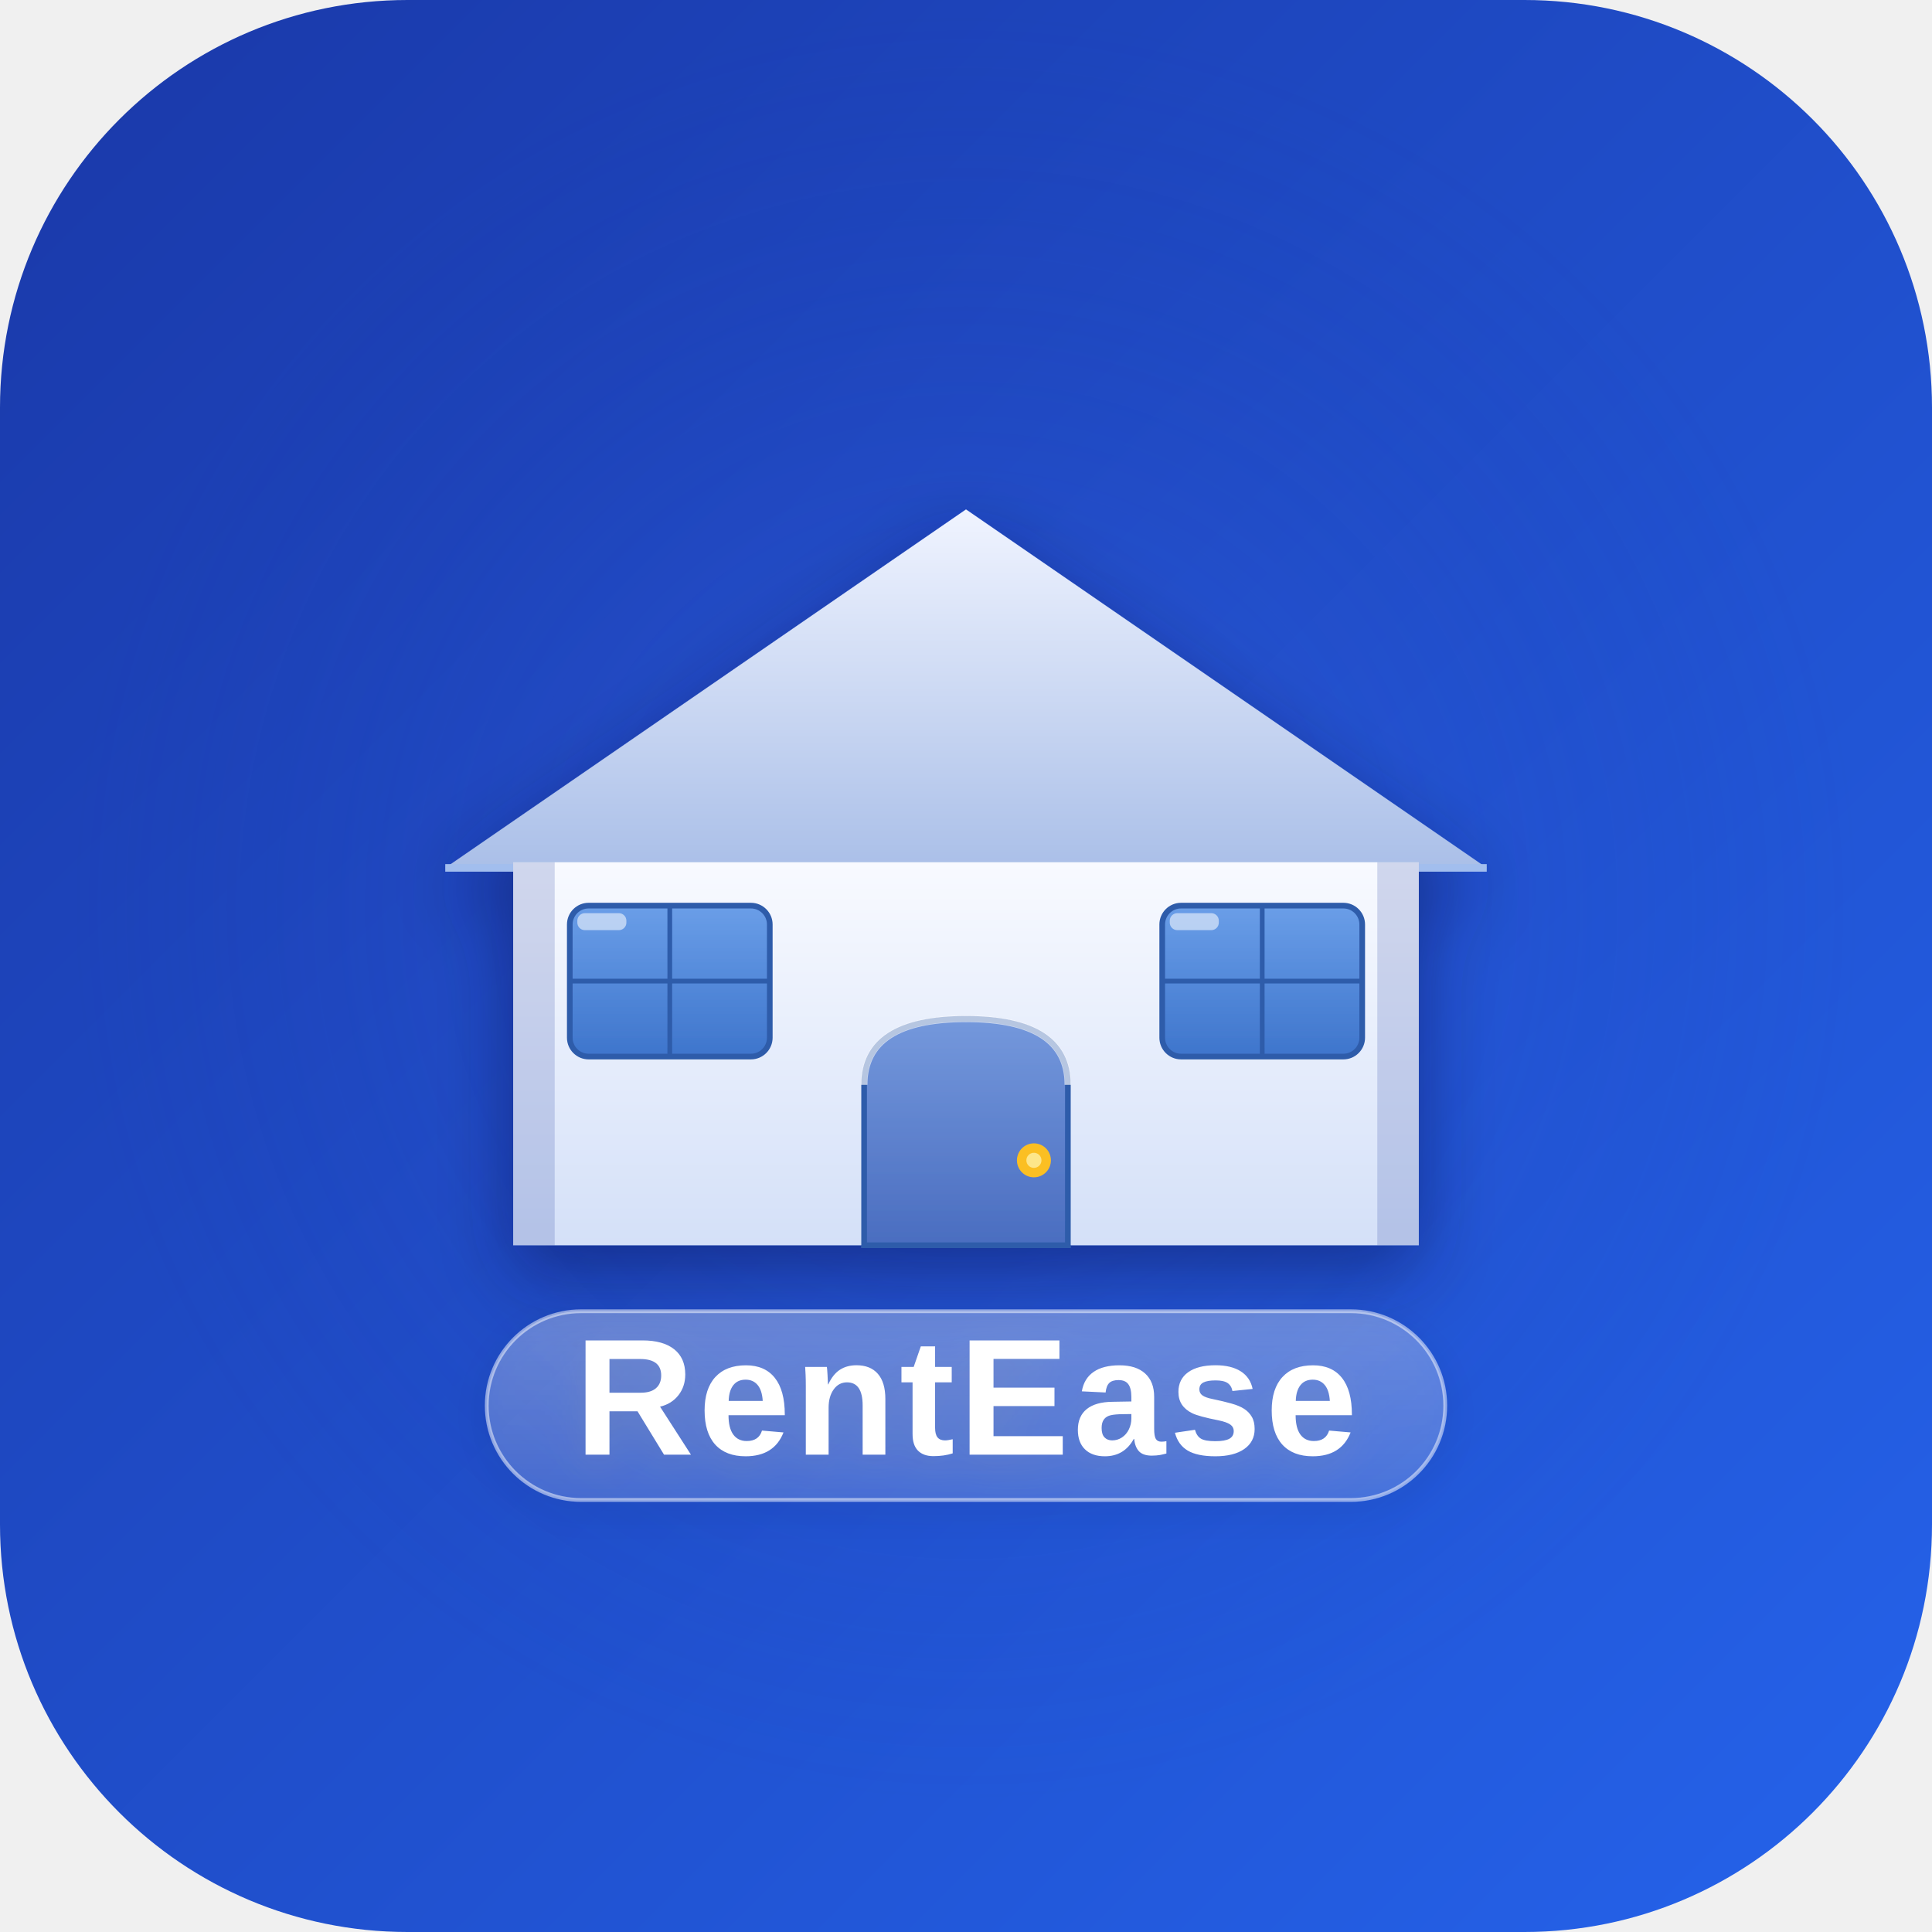
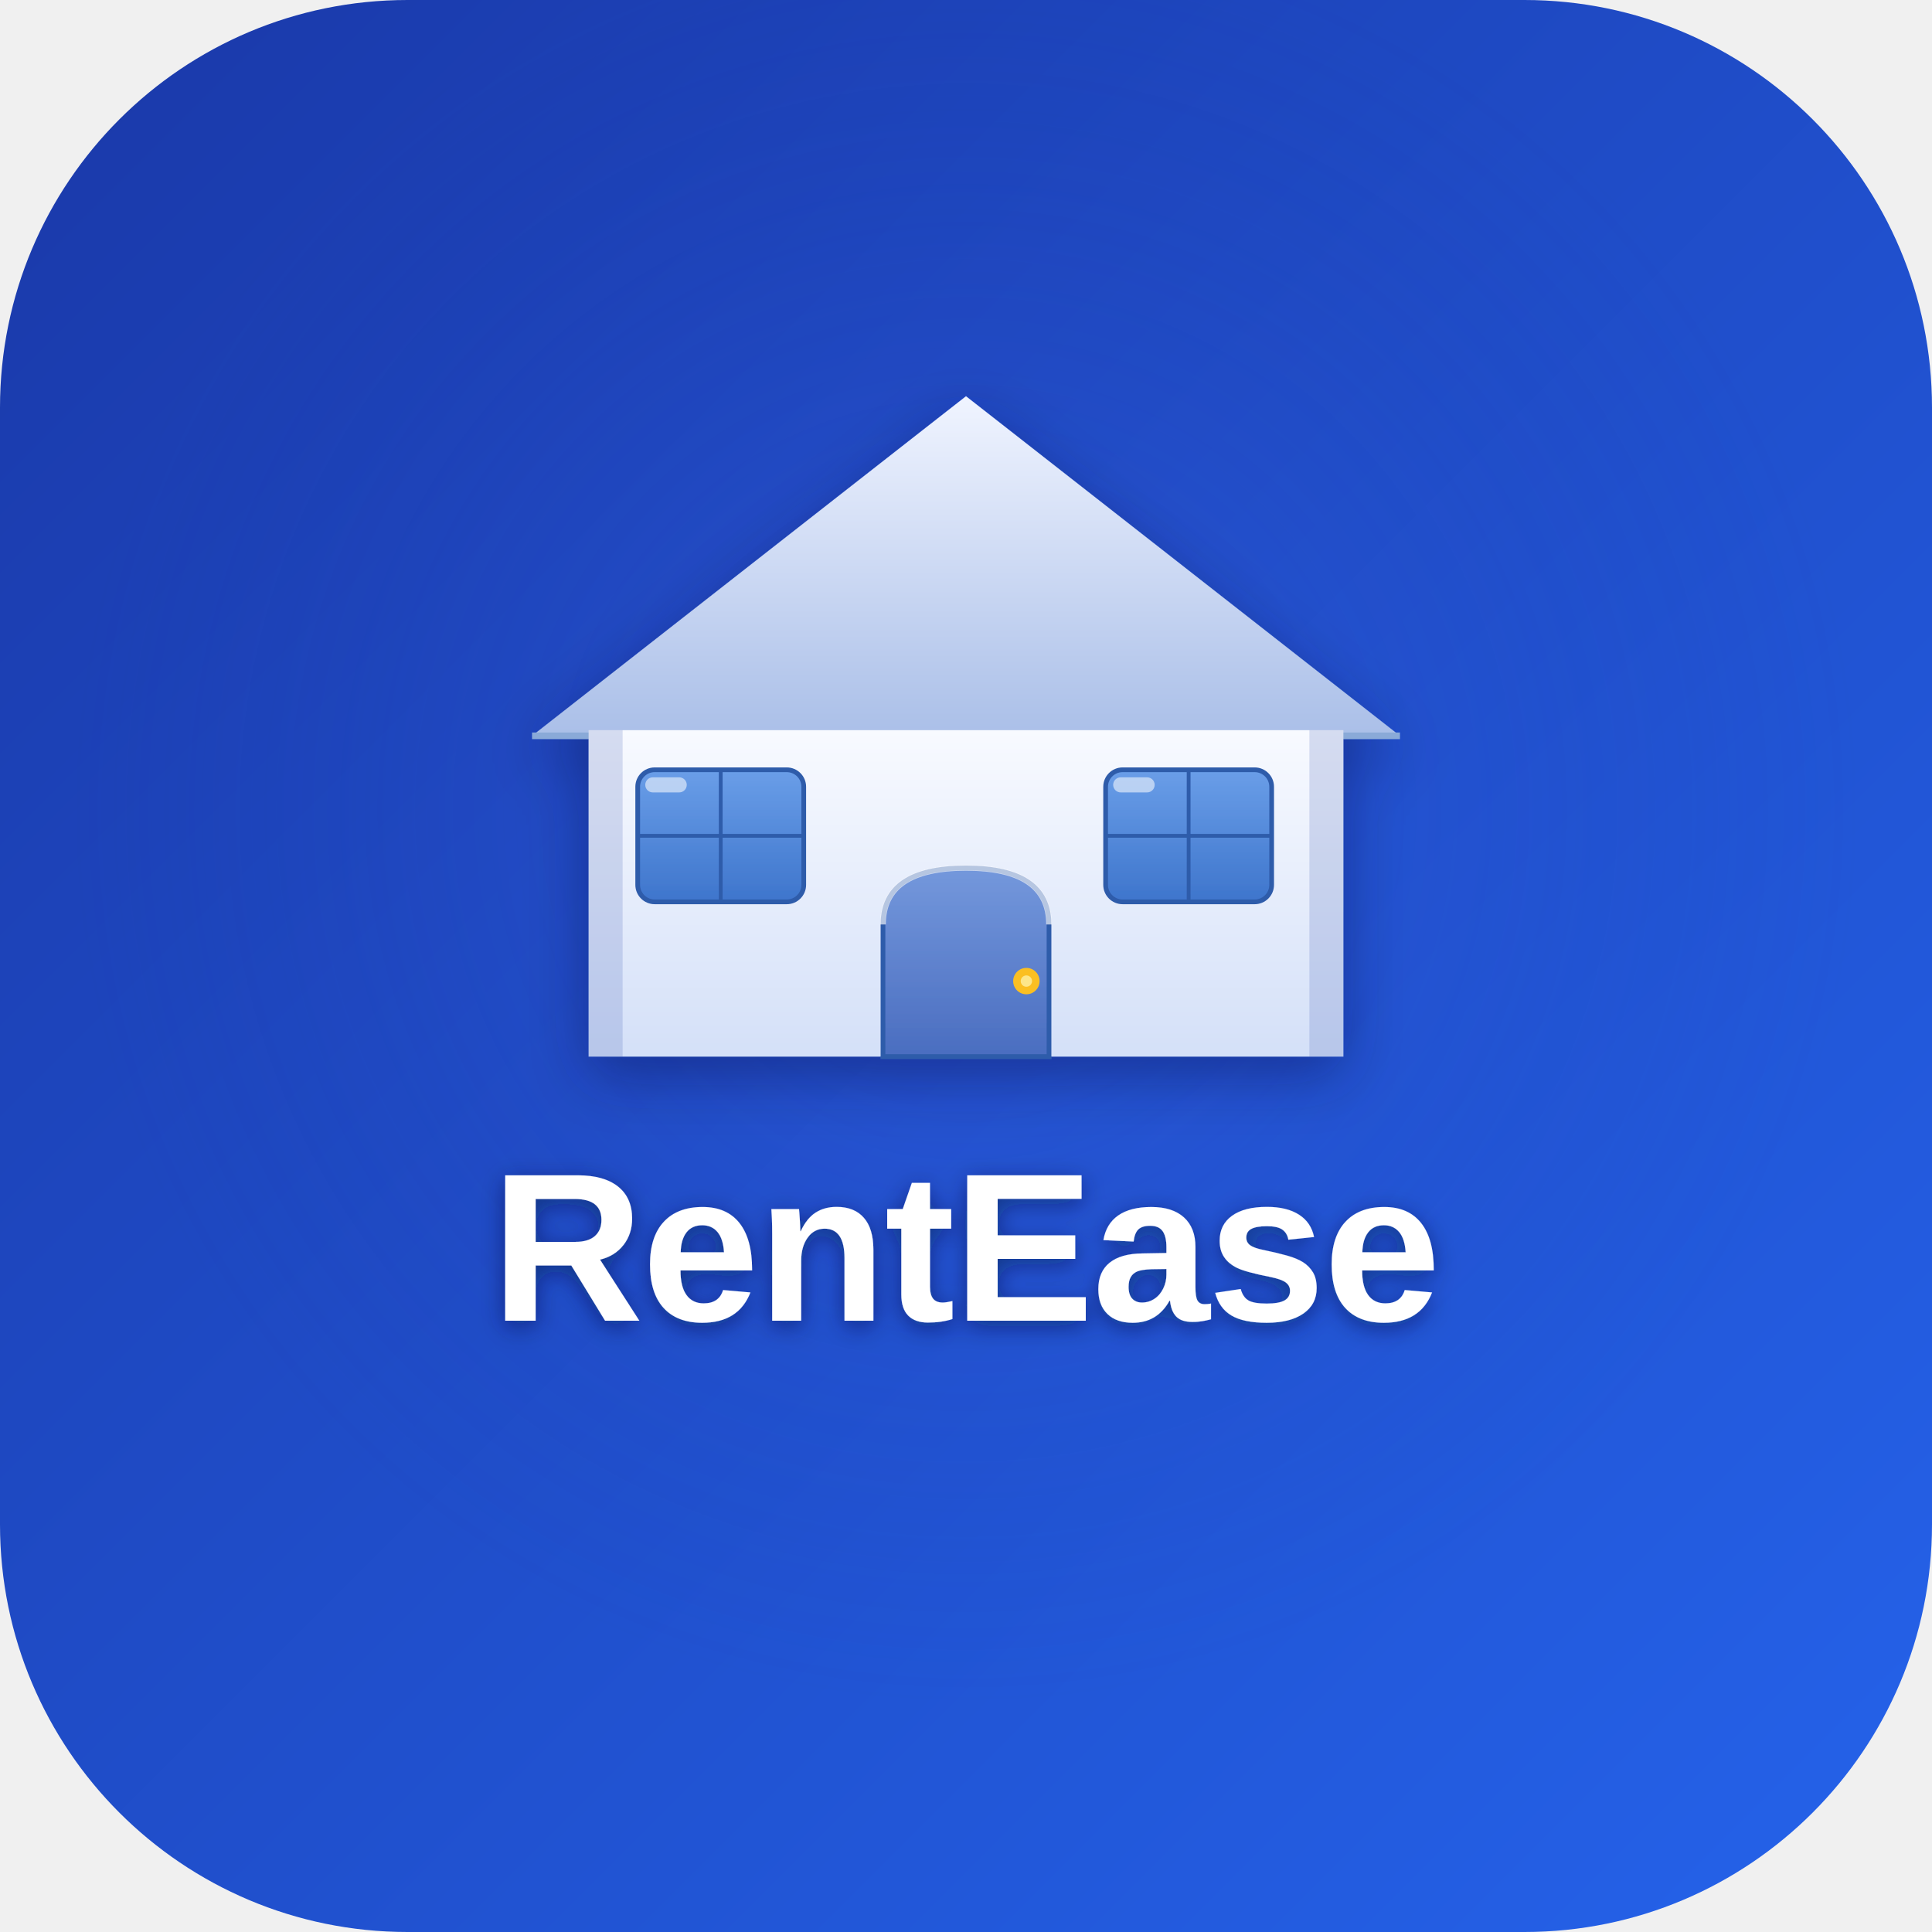
<svg xmlns="http://www.w3.org/2000/svg" width="1024" height="1024" viewBox="0 0 1024 1024">
  <defs>
    <linearGradient id="bg" x1="0" y1="0" x2="1" y2="1">
      <stop offset="0%" stop-color="#1A38A8" />
      <stop offset="100%" stop-color="#2563EB" />
    </linearGradient>
-     <radialGradient id="bloom" cx="50%" cy="47%" r="46%">
+     <radialGradient id="bloom" cx="50%" cy="42%" r="46%">
      <stop offset="0%" stop-color="#4A74FF" stop-opacity="0.28" />
      <stop offset="100%" stop-color="#1A38A8" stop-opacity="0" />
    </radialGradient>
    <linearGradient id="roofFill" x1="0.5" y1="0" x2="0.5" y2="1">
      <stop offset="0%" stop-color="#F0F4FF" />
      <stop offset="100%" stop-color="#AABFE8" />
    </linearGradient>
    <linearGradient id="wallFill" x1="0.5" y1="0" x2="0.5" y2="1">
      <stop offset="0%" stop-color="#F8FAFF" />
      <stop offset="100%" stop-color="#D4E0F8" />
    </linearGradient>
    <linearGradient id="glass" x1="0" y1="0" x2="0" y2="1">
      <stop offset="0%" stop-color="#6A9EE8" />
      <stop offset="100%" stop-color="#3E75CC" />
    </linearGradient>
    <linearGradient id="doorFill" x1="0.5" y1="0" x2="0.5" y2="1">
      <stop offset="0%" stop-color="#7498DC" />
      <stop offset="100%" stop-color="#4A6DC0" />
    </linearGradient>
-     <linearGradient id="pillFill" x1="0" y1="0" x2="0" y2="1">
-       <stop offset="0%" stop-color="rgba(255,255,255,0.30)" />
-       <stop offset="100%" stop-color="rgba(255,255,255,0.15)" />
-     </linearGradient>
    <filter id="hShadow" x="-18%" y="-12%" width="136%" height="136%">
-       <feDropShadow dx="0" dy="14" stdDeviation="20" flood-color="#06123A" flood-opacity="0.42" />
+       <feDropShadow dx="0" dy="10" stdDeviation="16" flood-color="#06123A" flood-opacity="0.38" />
    </filter>
-     <filter id="pShadow" x="-10%" y="-25%" width="120%" height="170%">
-       <feDropShadow dx="0" dy="6" stdDeviation="10" flood-color="#06123A" flood-opacity="0.28" />
+     <filter id="tShadow" x="-5%" y="-20%" width="110%" height="150%">
+       <feDropShadow dx="0" dy="3" stdDeviation="6" flood-color="#06123A" flood-opacity="0.50" />
    </filter>
  </defs>
  <rect width="1024" height="1024" rx="216" ry="216" fill="url(#bg)" />
  <rect width="1024" height="1024" rx="216" ry="216" fill="url(#bloom)" />
  <g filter="url(#hShadow)">
-     <polygon points="512,270  236,460  788,460" fill="url(#roofFill)" />
-     <line x1="236" y1="460" x2="788" y2="460" stroke="#A2BEEE" stroke-width="4" />
-     <rect x="272" y="457" width="480" height="203" fill="url(#wallFill)" />
-     <rect x="272" y="457" width="22" height="203" fill="rgba(30,60,160,0.18)" />
-     <rect x="730" y="457" width="22" height="203" fill="rgba(30,60,160,0.18)" />
-     <rect x="302" y="480" width="106" height="80" rx="10" fill="url(#glass)" />
-     <rect x="302" y="480" width="106" height="80" rx="10" fill="none" stroke="#2E5BAA" stroke-width="3" />
-     <line x1="355" y1="480" x2="355" y2="560" stroke="#2E5BAA" stroke-width="2.5" />
-     <line x1="302" y1="520" x2="408" y2="520" stroke="#2E5BAA" stroke-width="2.5" />
-     <rect x="306" y="484" width="26" height="9" rx="4" fill="rgba(255,255,255,0.55)" />
-     <rect x="616" y="480" width="106" height="80" rx="10" fill="url(#glass)" />
-     <rect x="616" y="480" width="106" height="80" rx="10" fill="none" stroke="#2E5BAA" stroke-width="3" />
-     <line x1="669" y1="480" x2="669" y2="560" stroke="#2E5BAA" stroke-width="2.5" />
-     <line x1="616" y1="520" x2="722" y2="520" stroke="#2E5BAA" stroke-width="2.5" />
-     <rect x="620" y="484" width="26" height="9" rx="4" fill="rgba(255,255,255,0.55)" />
-     <path d="M458,660 L458,575 Q458,540 512,540 Q566,540 566,575 L566,660 Z" fill="url(#doorFill)" />
-     <path d="M458,660 L458,575 Q458,540 512,540 Q566,540 566,575 L566,660 Z" fill="none" stroke="#2E5BAA" stroke-width="3" />
-     <path d="M458,575 Q458,540 512,540 Q566,540 566,575" fill="none" stroke="rgba(255,255,255,0.65)" stroke-width="3.5" />
-     <circle cx="548" cy="615" r="9" fill="#FBBF24" />
-     <circle cx="548" cy="615" r="4" fill="#FDE68A" />
+     <polygon points="512,210  282,390  742,390" fill="url(#roofFill)" />
+     <line x1="282" y1="390" x2="742" y2="390" stroke="#8AAAD8" stroke-width="3.5" />
+     <rect x="312" y="387" width="400" height="173" fill="url(#wallFill)" />
+     <rect x="312" y="387" width="18" height="173" fill="rgba(30,60,160,0.16)" />
+     <rect x="694" y="387" width="18" height="173" fill="rgba(30,60,160,0.16)" />
+     <rect x="338" y="408" width="88" height="70" rx="9" fill="url(#glass)" />
+     <rect x="338" y="408" width="88" height="70" rx="9" fill="none" stroke="#2E5BAA" stroke-width="2.5" />
+     <line x1="382" y1="408" x2="382" y2="478" stroke="#2E5BAA" stroke-width="2" />
+     <line x1="338" y1="443" x2="426" y2="443" stroke="#2E5BAA" stroke-width="2" />
+     <rect x="342" y="412" width="22" height="8" rx="4" fill="rgba(255,255,255,0.55)" />
+     <rect x="586" y="408" width="88" height="70" rx="9" fill="url(#glass)" />
+     <rect x="586" y="408" width="88" height="70" rx="9" fill="none" stroke="#2E5BAA" stroke-width="2.5" />
+     <line x1="630" y1="408" x2="630" y2="478" stroke="#2E5BAA" stroke-width="2" />
+     <line x1="586" y1="443" x2="674" y2="443" stroke="#2E5BAA" stroke-width="2" />
+     <rect x="590" y="412" width="22" height="8" rx="4" fill="rgba(255,255,255,0.55)" />
+     <path d="M468,560 L468,490 Q468,460 512,460 Q556,460 556,490 L556,560 Z" fill="url(#doorFill)" />
+     <path d="M468,560 L468,490 Q468,460 512,460 Q556,460 556,490 L556,560 Z" fill="none" stroke="#2E5BAA" stroke-width="2.5" />
+     <path d="M468,490 Q468,460 512,460 Q556,460 556,490" fill="none" stroke="rgba(255,255,255,0.65)" stroke-width="3" />
+     <circle cx="544" cy="520" r="7" fill="#FBBF24" />
+     <circle cx="544" cy="520" r="3" fill="#FDE68A" />
  </g>
-   <g filter="url(#pShadow)">
-     <rect x="258" y="695" width="508" height="100" rx="50" fill="url(#pillFill)" stroke="rgba(255,255,255,0.50)" stroke-width="2" />
-     <text x="512" y="771" font-family="Arial,Helvetica,sans-serif" font-size="88" font-weight="800" letter-spacing="2" text-anchor="middle" fill="#FFFFFF">RentEase</text>
+   <g filter="url(#tShadow)">
+     <text x="512" y="700" font-family="Arial,Helvetica,sans-serif" font-size="112" font-weight="800" letter-spacing="-1" text-anchor="middle" fill="#FFFFFF">RentEase</text>
  </g>
</svg>
